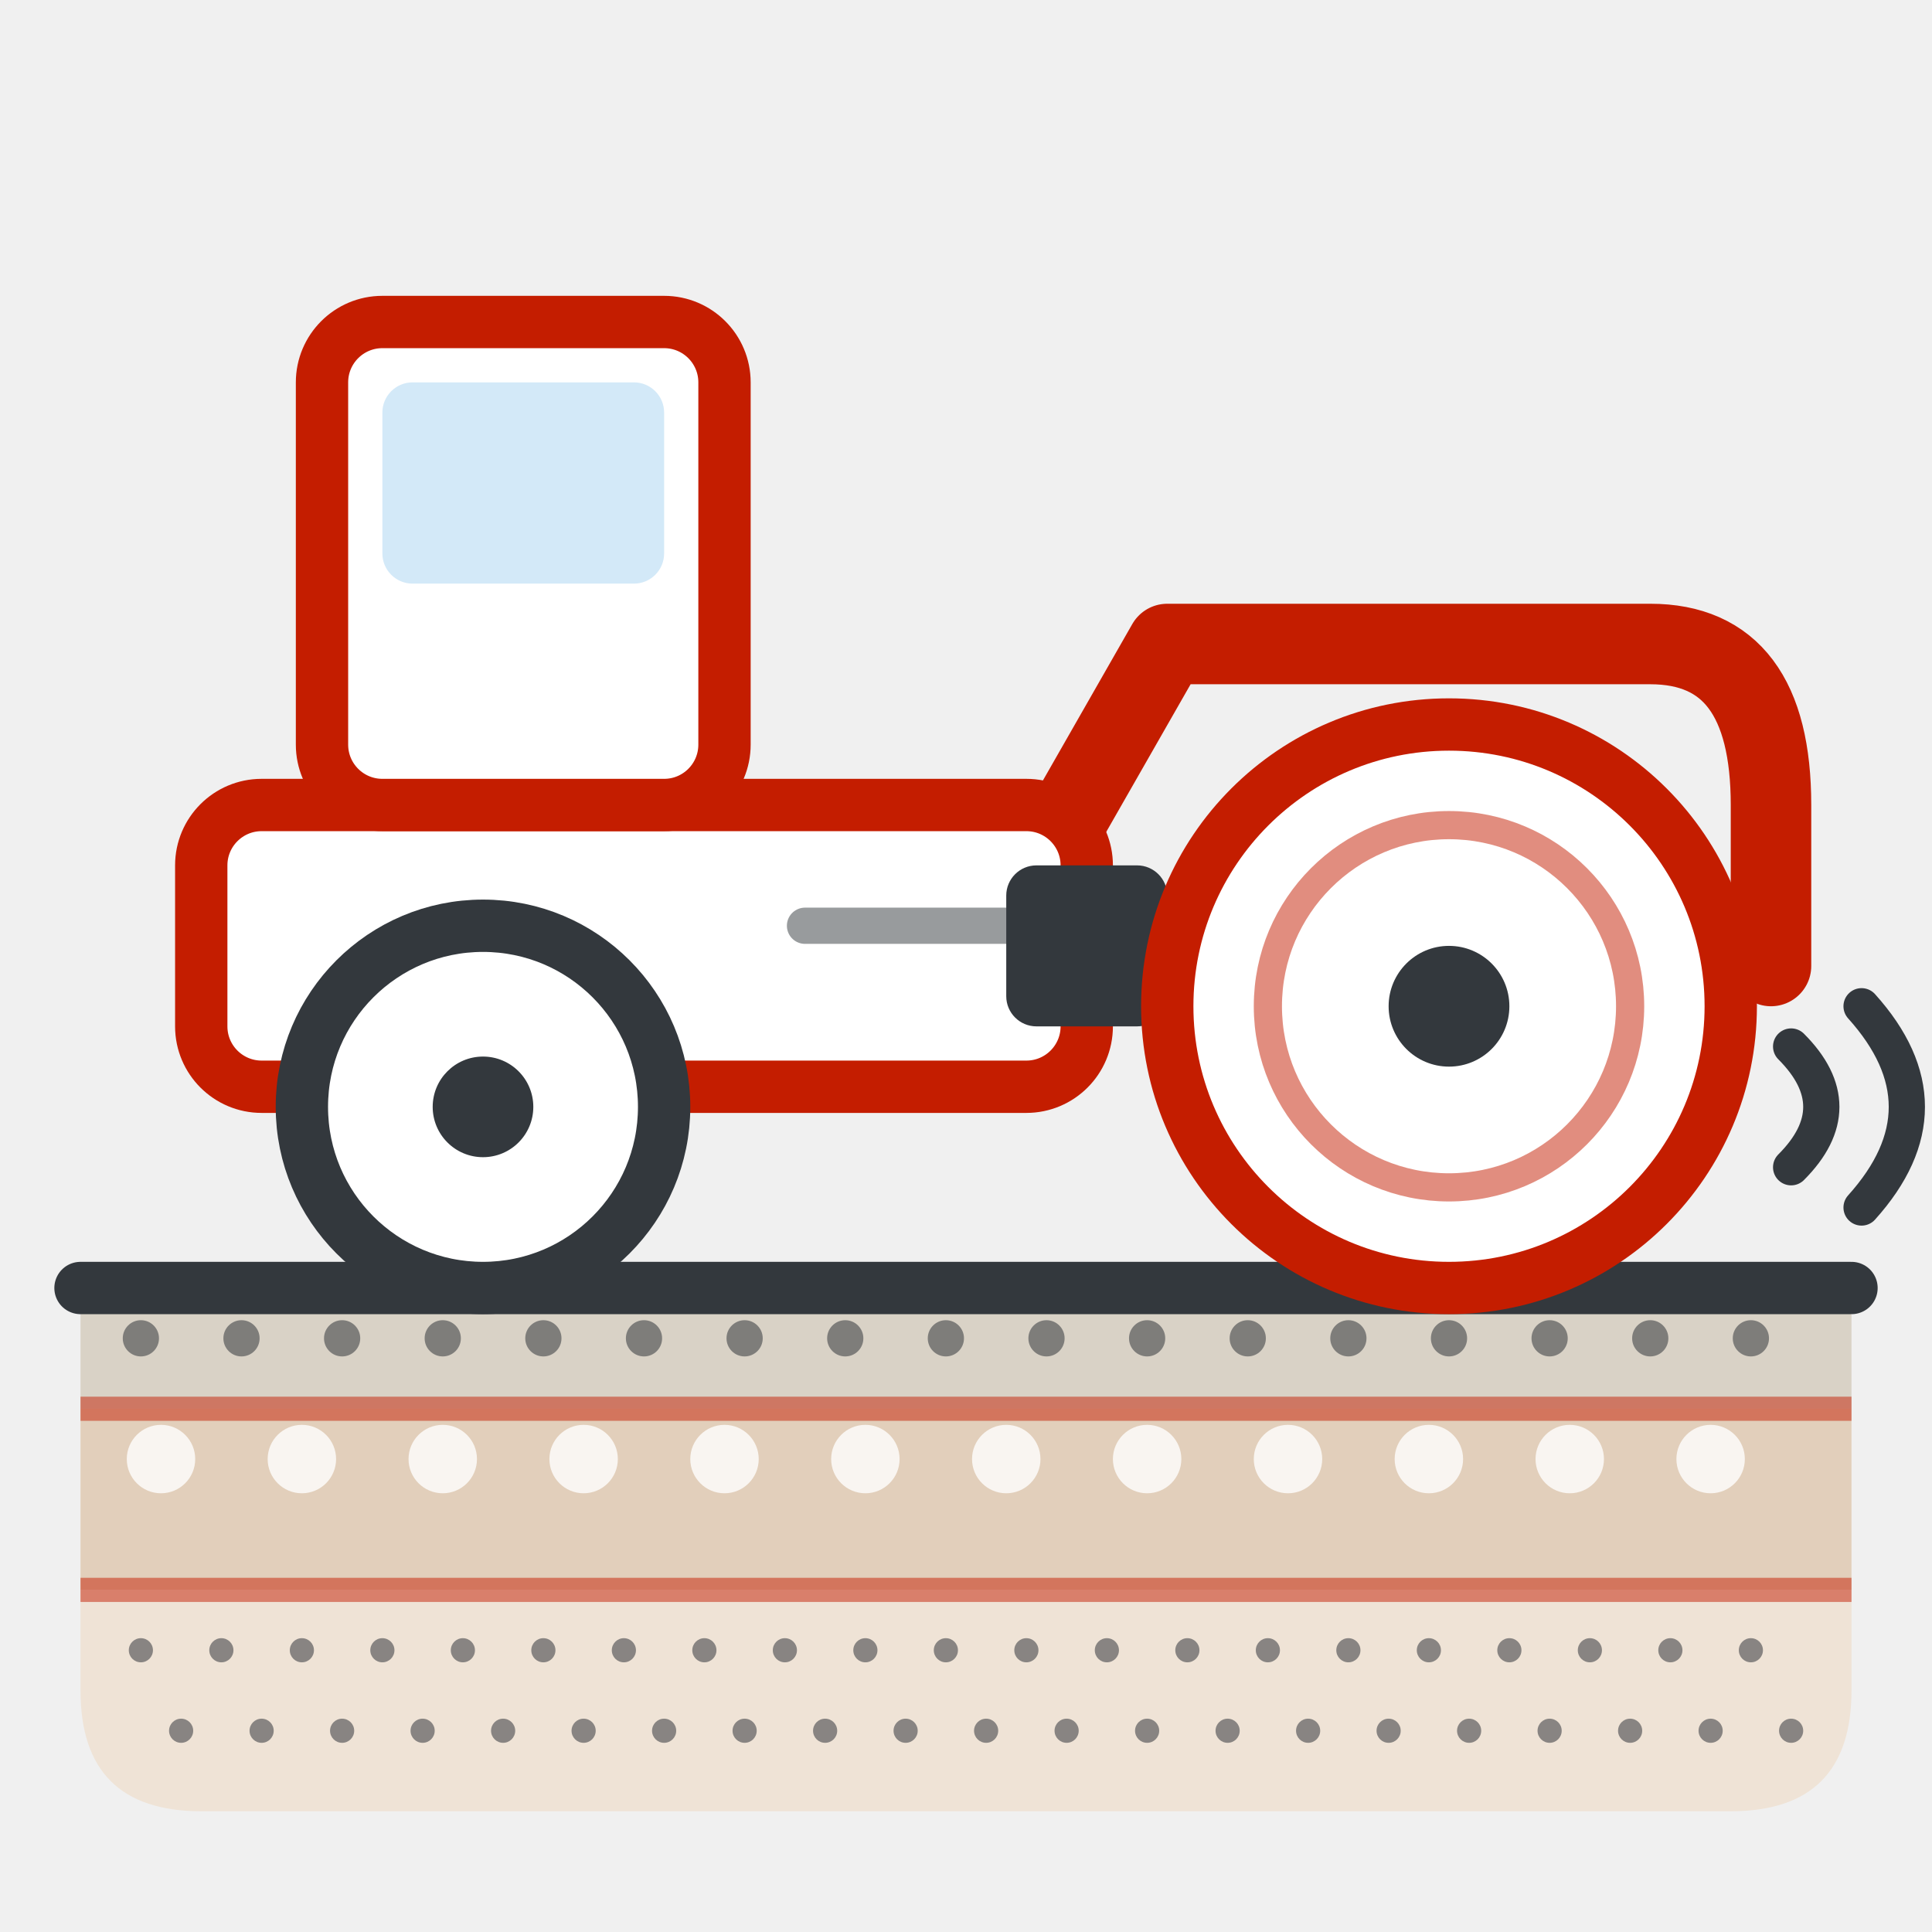
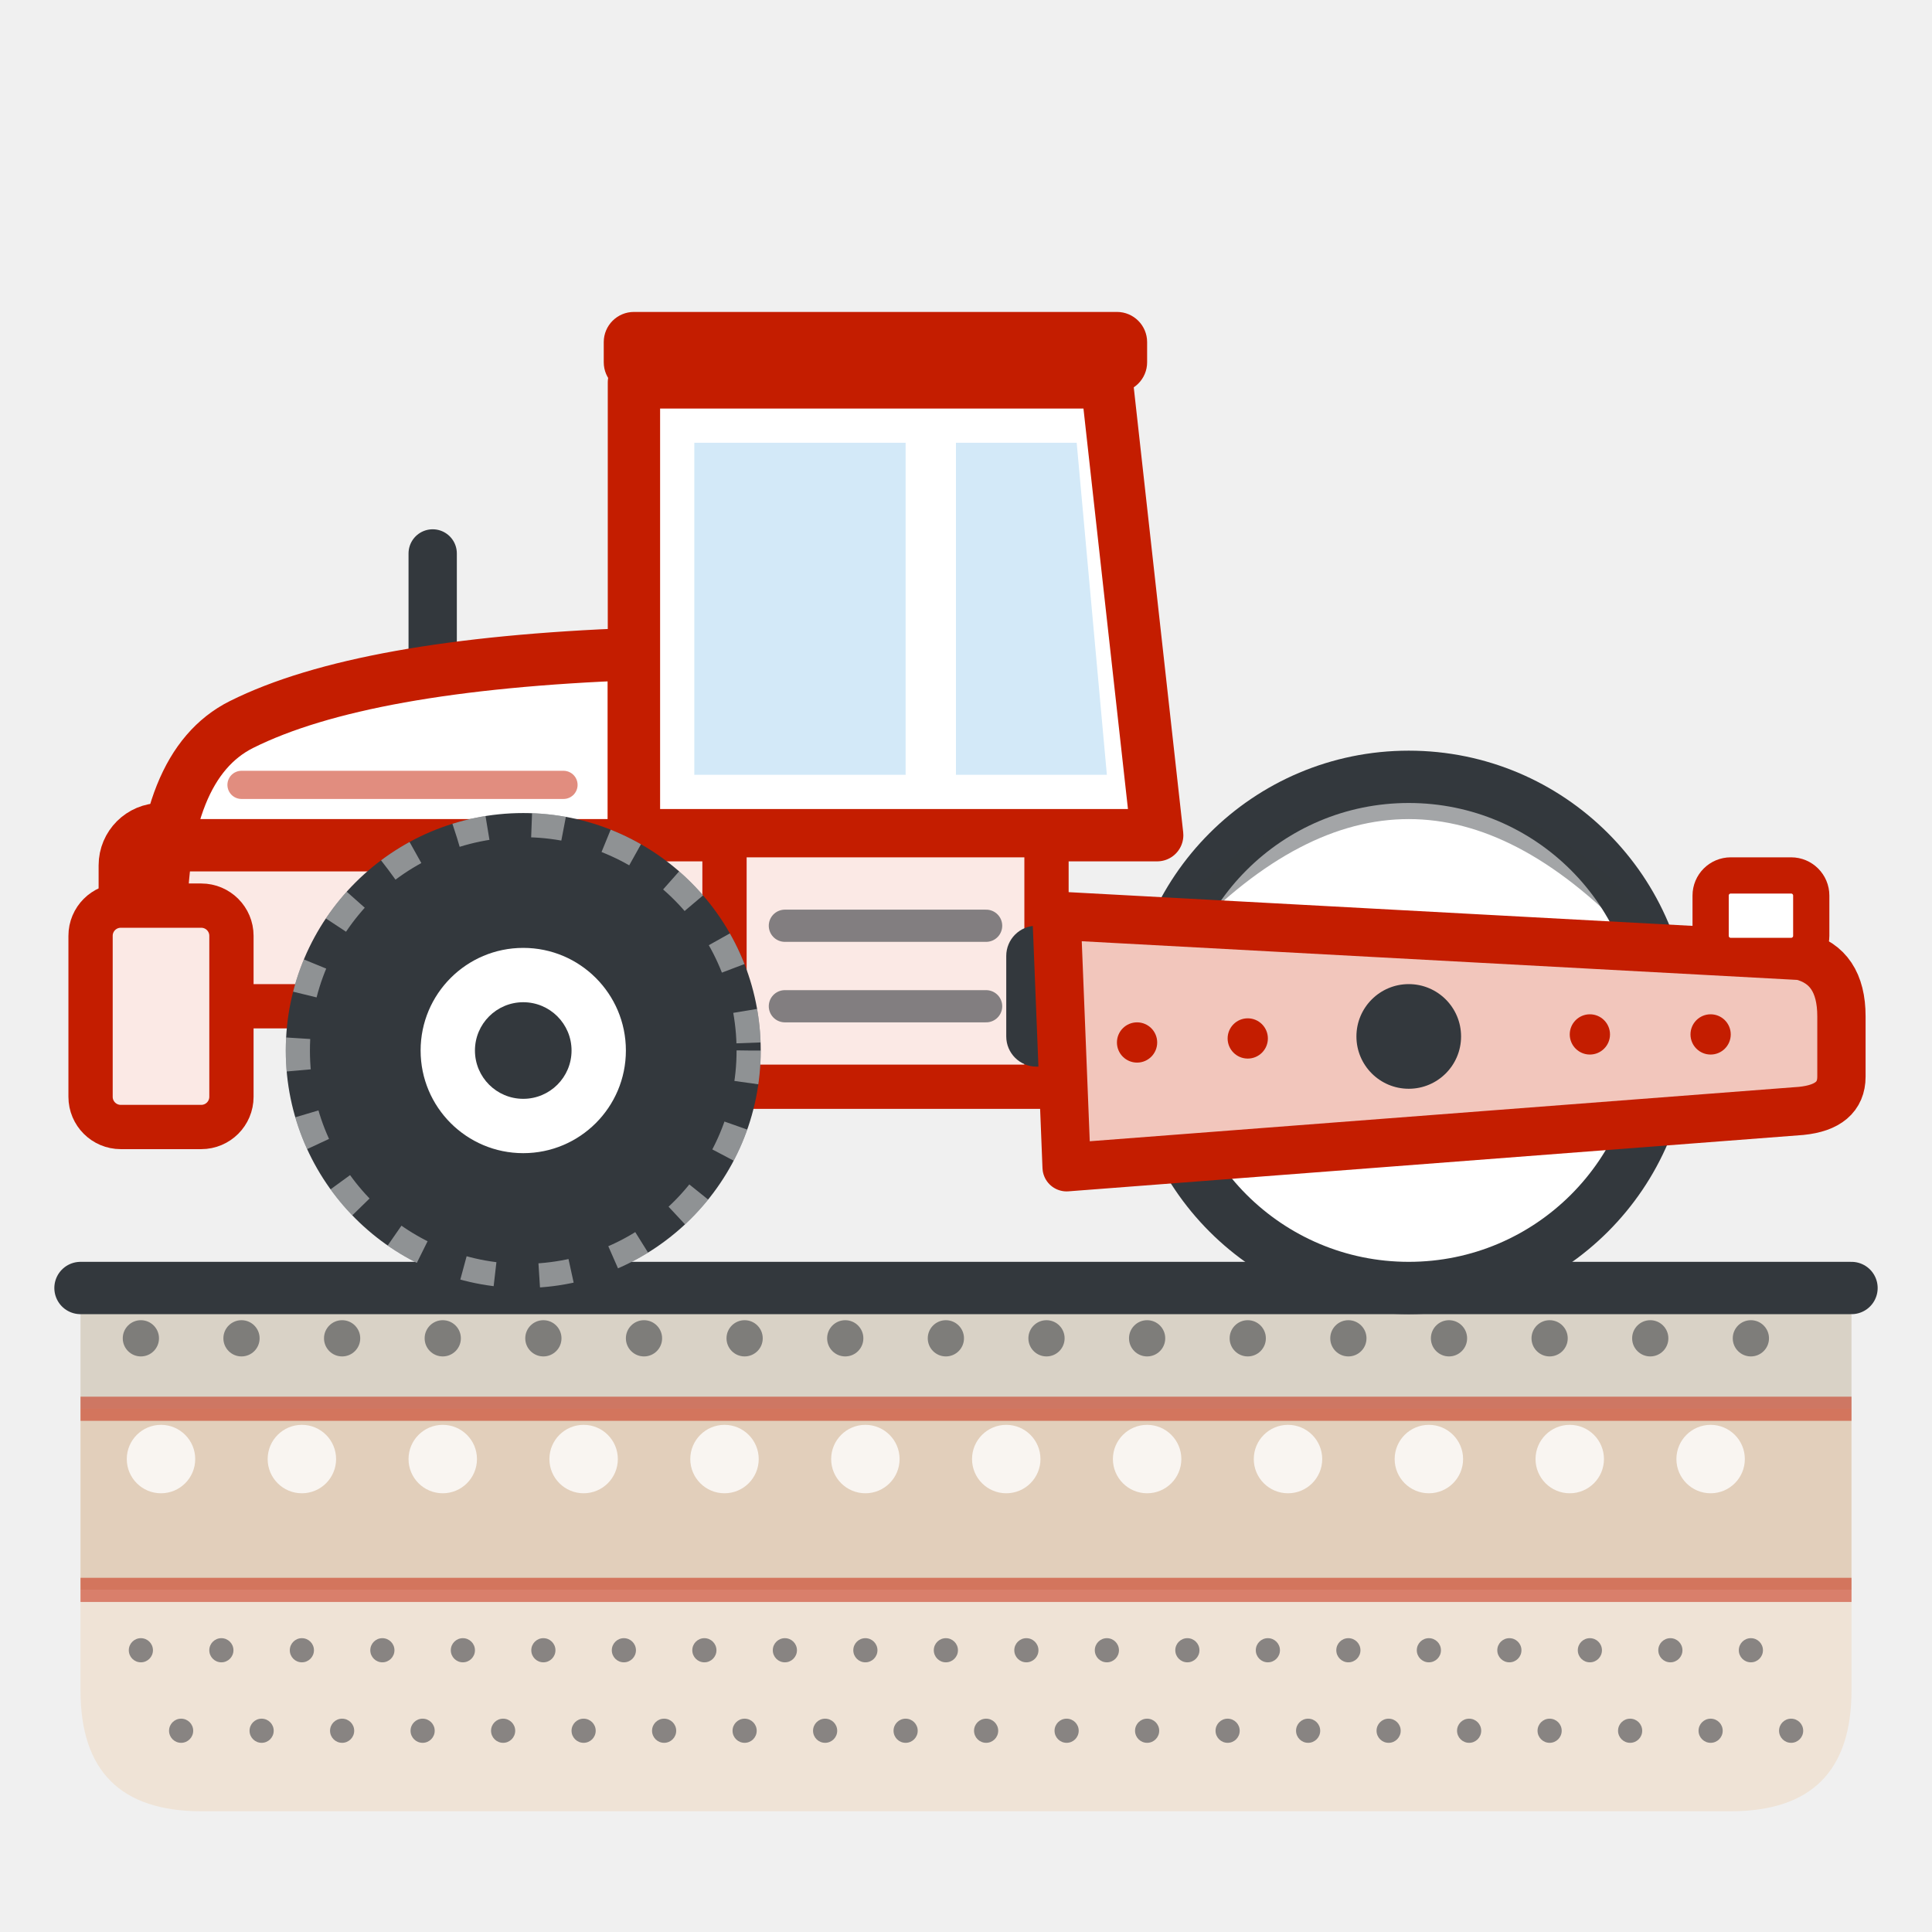
<svg xmlns="http://www.w3.org/2000/svg" viewBox="0 0 96 96" width="96" height="96" fill="none">
  <path d="M4 64 H92 V70 H4 Z" fill="#d9d2c6" />
  <circle cx="7" cy="66.5" r="0.9" fill="#33383d" fill-opacity="0.55" />
  <circle cx="12" cy="66.5" r="0.9" fill="#33383d" fill-opacity="0.55" />
  <circle cx="17" cy="66.5" r="0.9" fill="#33383d" fill-opacity="0.55" />
  <circle cx="22" cy="66.5" r="0.9" fill="#33383d" fill-opacity="0.55" />
  <circle cx="27" cy="66.5" r="0.9" fill="#33383d" fill-opacity="0.55" />
  <circle cx="32" cy="66.5" r="0.9" fill="#33383d" fill-opacity="0.55" />
  <circle cx="37" cy="66.5" r="0.9" fill="#33383d" fill-opacity="0.55" />
  <circle cx="42" cy="66.5" r="0.9" fill="#33383d" fill-opacity="0.55" />
  <circle cx="47" cy="66.5" r="0.9" fill="#33383d" fill-opacity="0.55" />
  <circle cx="52" cy="66.5" r="0.9" fill="#33383d" fill-opacity="0.55" />
  <circle cx="57" cy="66.5" r="0.9" fill="#33383d" fill-opacity="0.55" />
  <circle cx="62" cy="66.5" r="0.9" fill="#33383d" fill-opacity="0.55" />
  <circle cx="67" cy="66.5" r="0.9" fill="#33383d" fill-opacity="0.55" />
  <circle cx="72" cy="66.5" r="0.9" fill="#33383d" fill-opacity="0.55" />
  <circle cx="77" cy="66.5" r="0.9" fill="#33383d" fill-opacity="0.55" />
  <circle cx="82" cy="66.5" r="0.9" fill="#33383d" fill-opacity="0.55" />
  <circle cx="87" cy="66.5" r="0.9" fill="#33383d" fill-opacity="0.55" />
  <rect x="4" y="70" width="88" height="9" fill="#e2cfbb" />
  <circle cx="8" cy="72.5" r="1.7" fill="#fff" fill-opacity="0.8" />
  <circle cx="15" cy="72.5" r="1.7" fill="#fff" fill-opacity="0.8" />
  <circle cx="22" cy="72.5" r="1.7" fill="#fff" fill-opacity="0.8" />
  <circle cx="29" cy="72.5" r="1.7" fill="#fff" fill-opacity="0.8" />
  <circle cx="36" cy="72.5" r="1.7" fill="#fff" fill-opacity="0.8" />
  <circle cx="43" cy="72.5" r="1.7" fill="#fff" fill-opacity="0.8" />
  <circle cx="50" cy="72.5" r="1.7" fill="#fff" fill-opacity="0.8" />
  <circle cx="57" cy="72.5" r="1.7" fill="#fff" fill-opacity="0.8" />
  <circle cx="64" cy="72.5" r="1.7" fill="#fff" fill-opacity="0.8" />
  <circle cx="71" cy="72.5" r="1.7" fill="#fff" fill-opacity="0.8" />
  <circle cx="78" cy="72.5" r="1.7" fill="#fff" fill-opacity="0.8" />
  <circle cx="85" cy="72.5" r="1.7" fill="#fff" fill-opacity="0.8" />
  <path d="M4 79 H92 V84 Q92 90 86 90 H10 Q4 90 4 84 Z" fill="#efe3d6" />
  <circle cx="7" cy="82" r="0.6" fill="#33383d" fill-opacity="0.55" />
  <circle cx="11" cy="82" r="0.6" fill="#33383d" fill-opacity="0.55" />
  <circle cx="15" cy="82" r="0.6" fill="#33383d" fill-opacity="0.55" />
  <circle cx="19" cy="82" r="0.6" fill="#33383d" fill-opacity="0.55" />
  <circle cx="23" cy="82" r="0.6" fill="#33383d" fill-opacity="0.55" />
  <circle cx="27" cy="82" r="0.6" fill="#33383d" fill-opacity="0.55" />
  <circle cx="31" cy="82" r="0.6" fill="#33383d" fill-opacity="0.55" />
  <circle cx="35" cy="82" r="0.6" fill="#33383d" fill-opacity="0.55" />
  <circle cx="39" cy="82" r="0.6" fill="#33383d" fill-opacity="0.55" />
  <circle cx="43" cy="82" r="0.6" fill="#33383d" fill-opacity="0.55" />
  <circle cx="47" cy="82" r="0.6" fill="#33383d" fill-opacity="0.55" />
  <circle cx="51" cy="82" r="0.6" fill="#33383d" fill-opacity="0.55" />
  <circle cx="55" cy="82" r="0.6" fill="#33383d" fill-opacity="0.55" />
  <circle cx="59" cy="82" r="0.6" fill="#33383d" fill-opacity="0.55" />
  <circle cx="63" cy="82" r="0.6" fill="#33383d" fill-opacity="0.55" />
  <circle cx="67" cy="82" r="0.6" fill="#33383d" fill-opacity="0.55" />
  <circle cx="71" cy="82" r="0.6" fill="#33383d" fill-opacity="0.55" />
  <circle cx="75" cy="82" r="0.6" fill="#33383d" fill-opacity="0.55" />
  <circle cx="79" cy="82" r="0.6" fill="#33383d" fill-opacity="0.55" />
  <circle cx="83" cy="82" r="0.6" fill="#33383d" fill-opacity="0.55" />
  <circle cx="87" cy="82" r="0.6" fill="#33383d" fill-opacity="0.55" />
  <circle cx="9" cy="86" r="0.6" fill="#33383d" fill-opacity="0.55" />
  <circle cx="13" cy="86" r="0.6" fill="#33383d" fill-opacity="0.55" />
  <circle cx="17" cy="86" r="0.6" fill="#33383d" fill-opacity="0.55" />
  <circle cx="21" cy="86" r="0.6" fill="#33383d" fill-opacity="0.55" />
  <circle cx="25" cy="86" r="0.6" fill="#33383d" fill-opacity="0.55" />
  <circle cx="29" cy="86" r="0.6" fill="#33383d" fill-opacity="0.55" />
  <circle cx="33" cy="86" r="0.6" fill="#33383d" fill-opacity="0.55" />
  <circle cx="37" cy="86" r="0.6" fill="#33383d" fill-opacity="0.55" />
  <circle cx="41" cy="86" r="0.6" fill="#33383d" fill-opacity="0.55" />
  <circle cx="45" cy="86" r="0.6" fill="#33383d" fill-opacity="0.55" />
  <circle cx="49" cy="86" r="0.6" fill="#33383d" fill-opacity="0.55" />
  <circle cx="53" cy="86" r="0.6" fill="#33383d" fill-opacity="0.55" />
  <circle cx="57" cy="86" r="0.6" fill="#33383d" fill-opacity="0.55" />
  <circle cx="61" cy="86" r="0.6" fill="#33383d" fill-opacity="0.55" />
  <circle cx="65" cy="86" r="0.6" fill="#33383d" fill-opacity="0.55" />
  <circle cx="69" cy="86" r="0.6" fill="#33383d" fill-opacity="0.55" />
  <circle cx="73" cy="86" r="0.6" fill="#33383d" fill-opacity="0.55" />
  <circle cx="77" cy="86" r="0.6" fill="#33383d" fill-opacity="0.55" />
  <circle cx="81" cy="86" r="0.6" fill="#33383d" fill-opacity="0.55" />
  <circle cx="85" cy="86" r="0.6" fill="#33383d" fill-opacity="0.55" />
  <circle cx="89" cy="86" r="0.6" fill="#33383d" fill-opacity="0.55" />
  <path d="M4 70 H92 M4 79 H92" stroke="#c41d00" stroke-width="1.2" stroke-opacity=".5" />
  <path d="M4 64 H92" stroke="#33383d" stroke-width="2.6" stroke-linecap="round" stroke-linejoin="round" />
-   <path d="M50 46 L58 32 H82 Q88 32 88 40 V48" stroke="#c41d00" stroke-width="4" fill="none" stroke-linecap="round" stroke-linejoin="round" />
-   <rect x="10" y="40" width="44" height="14" rx="3" fill="#fff" stroke="#c41d00" stroke-width="2.6" />
-   <rect x="16" y="16" width="20" height="24" rx="3" fill="#fff" stroke="#c41d00" stroke-width="2.6" />
-   <rect x="19" y="19" width="14" height="10" rx="1.5" fill="#d3e9f8" />
-   <path d="M40 46 H50" stroke="#33383d" stroke-width="1.8" stroke-opacity=".5" stroke-linecap="round" stroke-linejoin="round" />
-   <rect x="50" y="43" width="8" height="8" rx="1.5" fill="#33383d" />
-   <circle cx="24" cy="55" r="9" fill="#fff" stroke="#33383d" stroke-width="2.6" />
-   <circle cx="24" cy="55" r="2.5" fill="#33383d" />
-   <circle cx="72" cy="50" r="14" fill="#fff" stroke="#c41d00" stroke-width="2.6" />
-   <circle cx="72" cy="50" r="9" stroke="#c41d00" stroke-width="1.4" stroke-opacity=".5" />
-   <circle cx="72" cy="50" r="3" fill="#33383d" />
-   <path d="M89 58 q3 -3 0 -6 M92.5 60 q4.5 -5 0 -10" stroke="#33383d" stroke-width="1.8" fill="none" stroke-linecap="round" stroke-linejoin="round" />
+   <g transform="translate(0 -20)">
+     <path d="M21.5 53 V47.5" stroke="#33383d" stroke-width="2.4" stroke-linecap="round" stroke-linejoin="round" />
+     <rect x="6" y="61" width="36" height="9" rx="2" fill="#fbe9e5" stroke="#c41d00" stroke-width="2.2" />
+     <path d="M8 66 Q8 58 12 56 Q18 53 31.5 52.5 V62 H8 Z" fill="#fff" stroke="#c41d00" stroke-width="2.6" stroke-linecap="round" stroke-linejoin="round" />
+     <path d="M12 59 H28" stroke="#c41d00" stroke-width="1.4" stroke-opacity=".5" stroke-linecap="round" stroke-linejoin="round" />
+     <rect x="4.5" y="65" width="7" height="11" rx="1.5" fill="#fbe9e5" stroke="#c41d00" stroke-width="2.2" />
+     <path d="M31.5 61.5 V39 H55 L57.5 61.5 Z" fill="#fff" stroke="#c41d00" stroke-width="2.6" stroke-linecap="round" stroke-linejoin="round" />
+     <rect x="30" y="35.5" width="27" height="4" rx="1.5" fill="#c41d00" />
+     <path d="M34.5 42 H45 V58.5 H34.5 Z M47.5 42 H53.5 L55 58.5 H47.5 Z" fill="#d3e9f8" />
+     <path d="M36 61.5 H52 V74 H36 Z" fill="#fbe9e5" stroke="#c41d00" stroke-width="2.2" stroke-linecap="round" stroke-linejoin="round" />
+     <path d="M39 66 H49 M39 70 H49" stroke="#33383d" stroke-width="1.6" stroke-opacity=".6" stroke-linecap="round" stroke-linejoin="round" />
+     <rect x="50" y="66" width="8" height="7" rx="1.5" fill="#33383d" />
+     <circle cx="70" cy="71.3" r="12.7" fill="#fff" stroke="#33383d" stroke-width="2.6" />
+     <path d="M58.5 66 Q70 54 81.5 66" stroke="#33383d" stroke-width="1.4" stroke-opacity=".45" fill="none" stroke-linecap="round" stroke-linejoin="round" />
+     <path d="M52.5 65.5 L89.5 67.5 Q91.5 68 91.5 70.5 V73.5 Q91.5 75 89.5 75.2 L53 78 Z" fill="#f2c6bc" stroke="#c41d00" stroke-width="2.4" stroke-linecap="round" stroke-linejoin="round" />
+     <circle cx="56.5" cy="71.8" r="1" fill="#c41d00" />
+     <circle cx="62" cy="71.6" r="1" fill="#c41d00" />
+     <circle cx="79" cy="71.4" r="1" fill="#c41d00" />
+     <circle cx="85" cy="71.4" r="1" fill="#c41d00" />
+     <circle cx="70" cy="71.5" r="2.6" fill="#33383d" />
+     <rect x="85" y="63.5" width="5" height="4" rx="1" fill="#fff" stroke="#c41d00" stroke-width="1.8" />
+     <circle cx="26" cy="72.2" r="11.8" fill="#33383d" />
+     <circle cx="26" cy="72.2" r="11.2" stroke="#fff" stroke-width="1.2" stroke-dasharray="1.6 2.2" stroke-opacity=".45" />
+     <circle cx="26" cy="72.2" r="5.9" fill="#fff" stroke="#33383d" stroke-width="1.6" />
+     <circle cx="26" cy="72.2" r="2.4" fill="#33383d" />
+   </g>
</svg>
